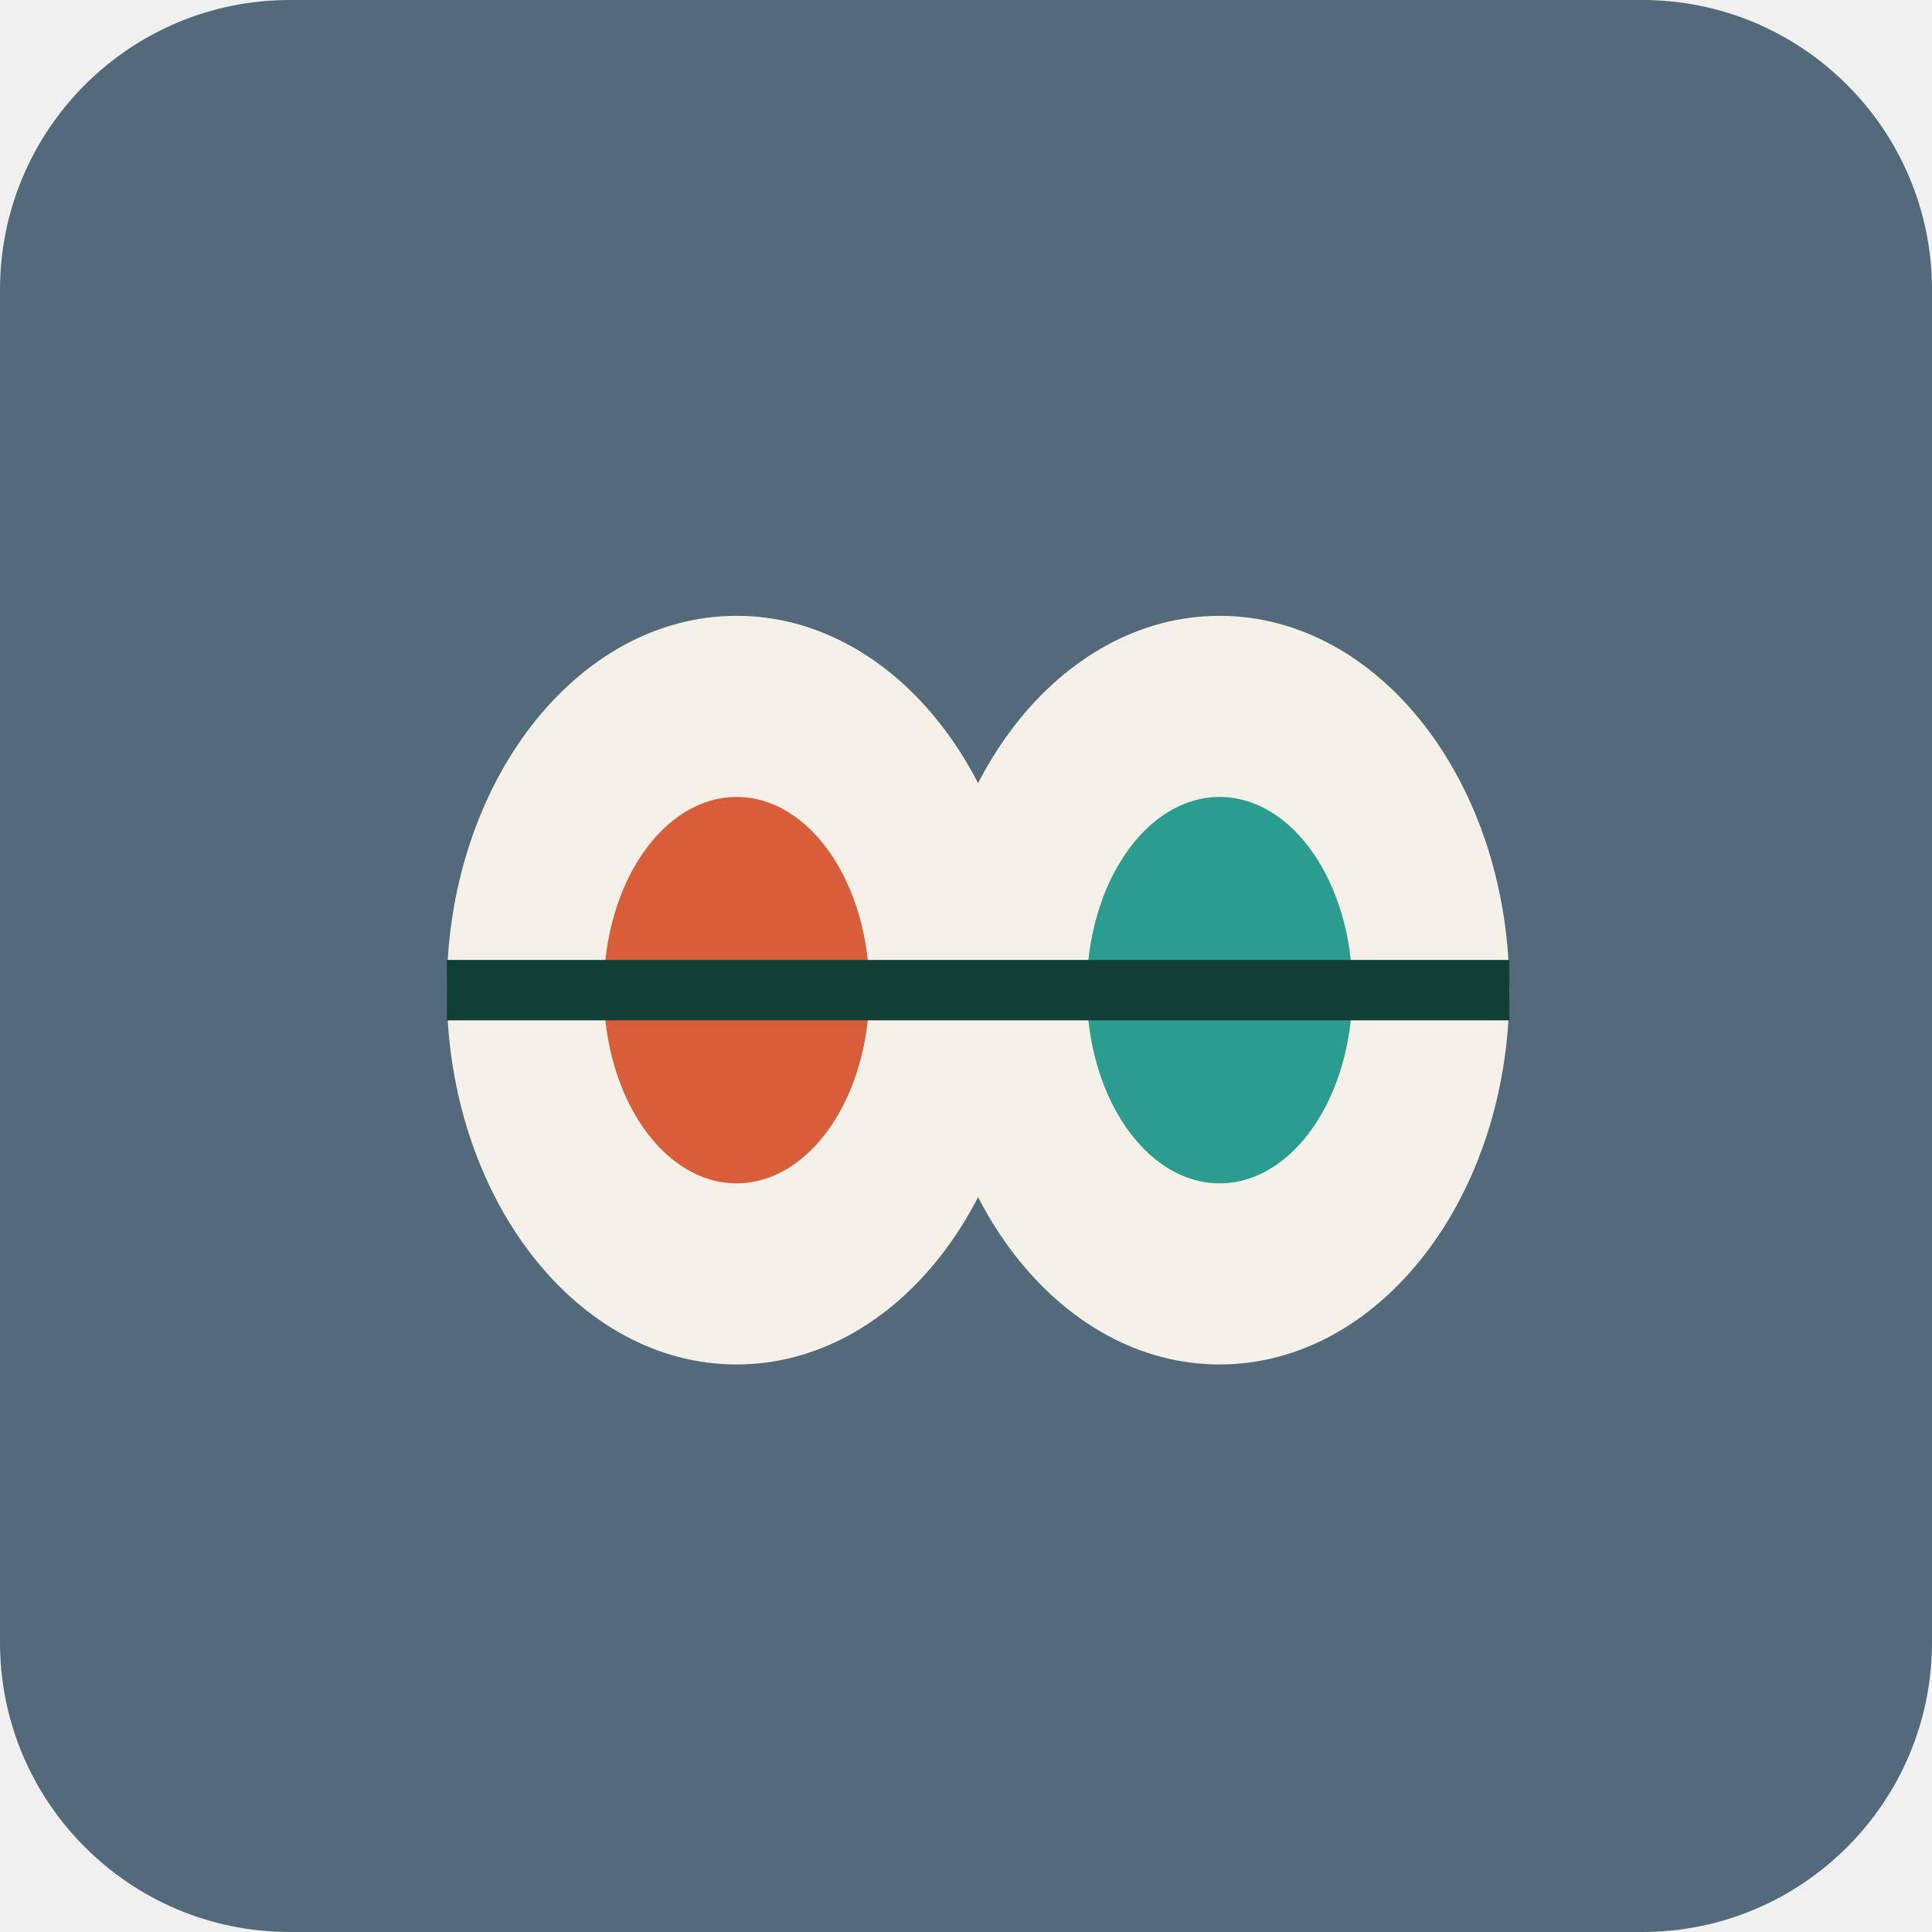
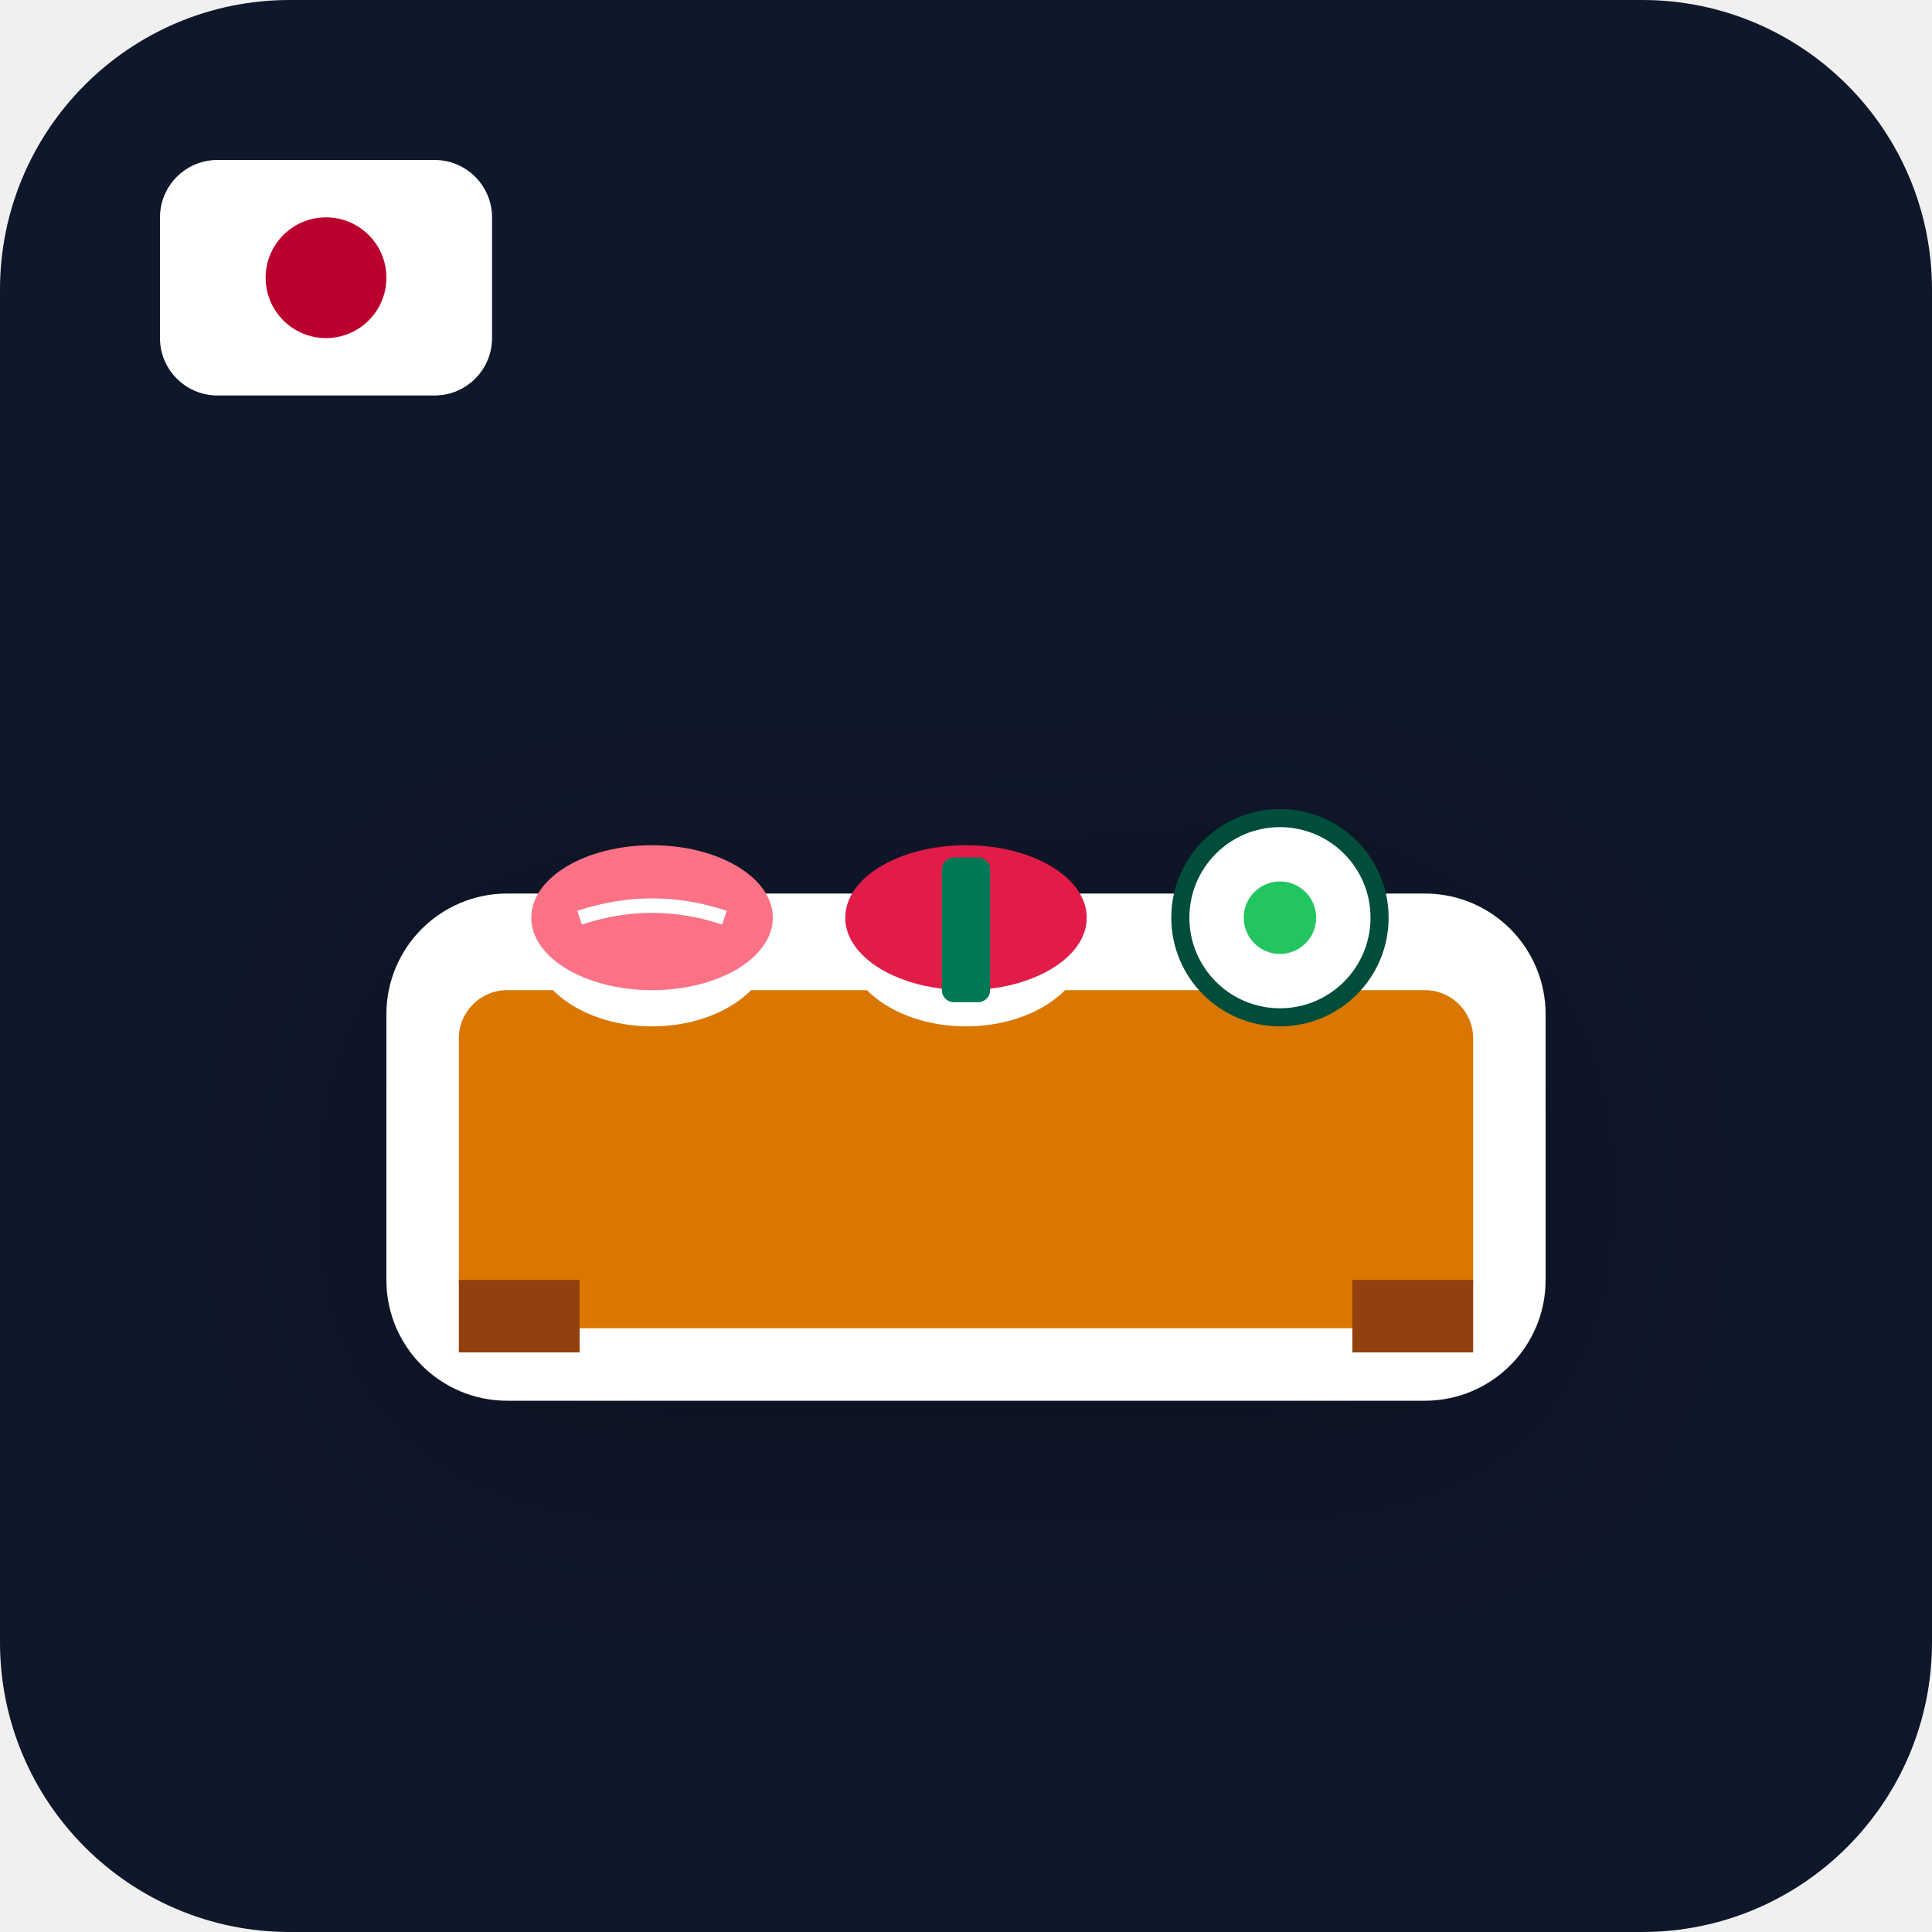
<svg xmlns="http://www.w3.org/2000/svg" viewBox="0 0 160 160" role="img" data-cuisine="sushi">
-   <rect width="160" height="160" rx="24" fill="#526A7A" />
-   <ellipse cx="61" cy="82" rx="24" ry="31" fill="#F5F1E8" />
-   <ellipse cx="101" cy="82" rx="24" ry="31" fill="#F5F1E8" />
-   <ellipse cx="61" cy="82" rx="11" ry="16" fill="#D95D39" />
-   <ellipse cx="101" cy="82" rx="11" ry="16" fill="#2A9D8F" />
-   <path d="M37 82h48M77 82h48" stroke="#103F36" stroke-width="5" />
+   <defs>
+     <clipPath id="flag-clip-jp">
+       <rect width="26" height="18" rx="4" />
+     </clipPath>
+   </defs>
+   <rect width="160" height="160" rx="24" fill="#0F172A" />
+   <g filter="drop-shadow(0 4px 10px rgba(0,0,0,0.25))">
+     <rect x="36" y="78" width="88" height="34" rx="6" fill="#FFFFFF" stroke="#FFFFFF" stroke-width="8" />
+     <rect x="38" y="82" width="84" height="28" rx="4" fill="#D97706" />
+     <rect x="38" y="106" width="10" height="6" fill="#92400E" />
+     <rect x="112" y="106" width="10" height="6" fill="#92400E" />
+     <ellipse cx="54" cy="78" rx="10" ry="7" fill="#FFFFFF" />
+     <ellipse cx="54" cy="76" rx="10" ry="6" fill="#FB7185" />
+     <path d="M48 76 Q54 74 60 76" stroke="#FFFFFF" stroke-width="1.2" fill="none" />
+     <ellipse cx="80" cy="78" rx="10" ry="7" fill="#FFFFFF" />
+     <ellipse cx="80" cy="76" rx="10" ry="6" fill="#E11D48" />
+     <rect x="78" y="71" width="4" height="12" rx="1" fill="#047857" />
+     <circle cx="106" cy="76" r="9" fill="#064E3B" />
+     <circle cx="106" cy="76" r="7.5" fill="#FFFFFF" />
+     <circle cx="106" cy="76" r="3" fill="#22C55E" />
+   </g>
+   <g class="flag-badge" transform="translate(14,14)">
+     <rect width="26" height="18" rx="4" fill="#0F172A" opacity="0.6" />
+     <g clip-path="url(#flag-clip-jp)">
+       <rect width="26" height="18" fill="#FFFFFF" />
+       <circle cx="13" cy="9" r="5" fill="#BC002D" />
+     </g>
+     <rect width="26" height="18" rx="4" fill="none" stroke="#FFFFFF" stroke-width="1.5" />
+   </g>
</svg>
